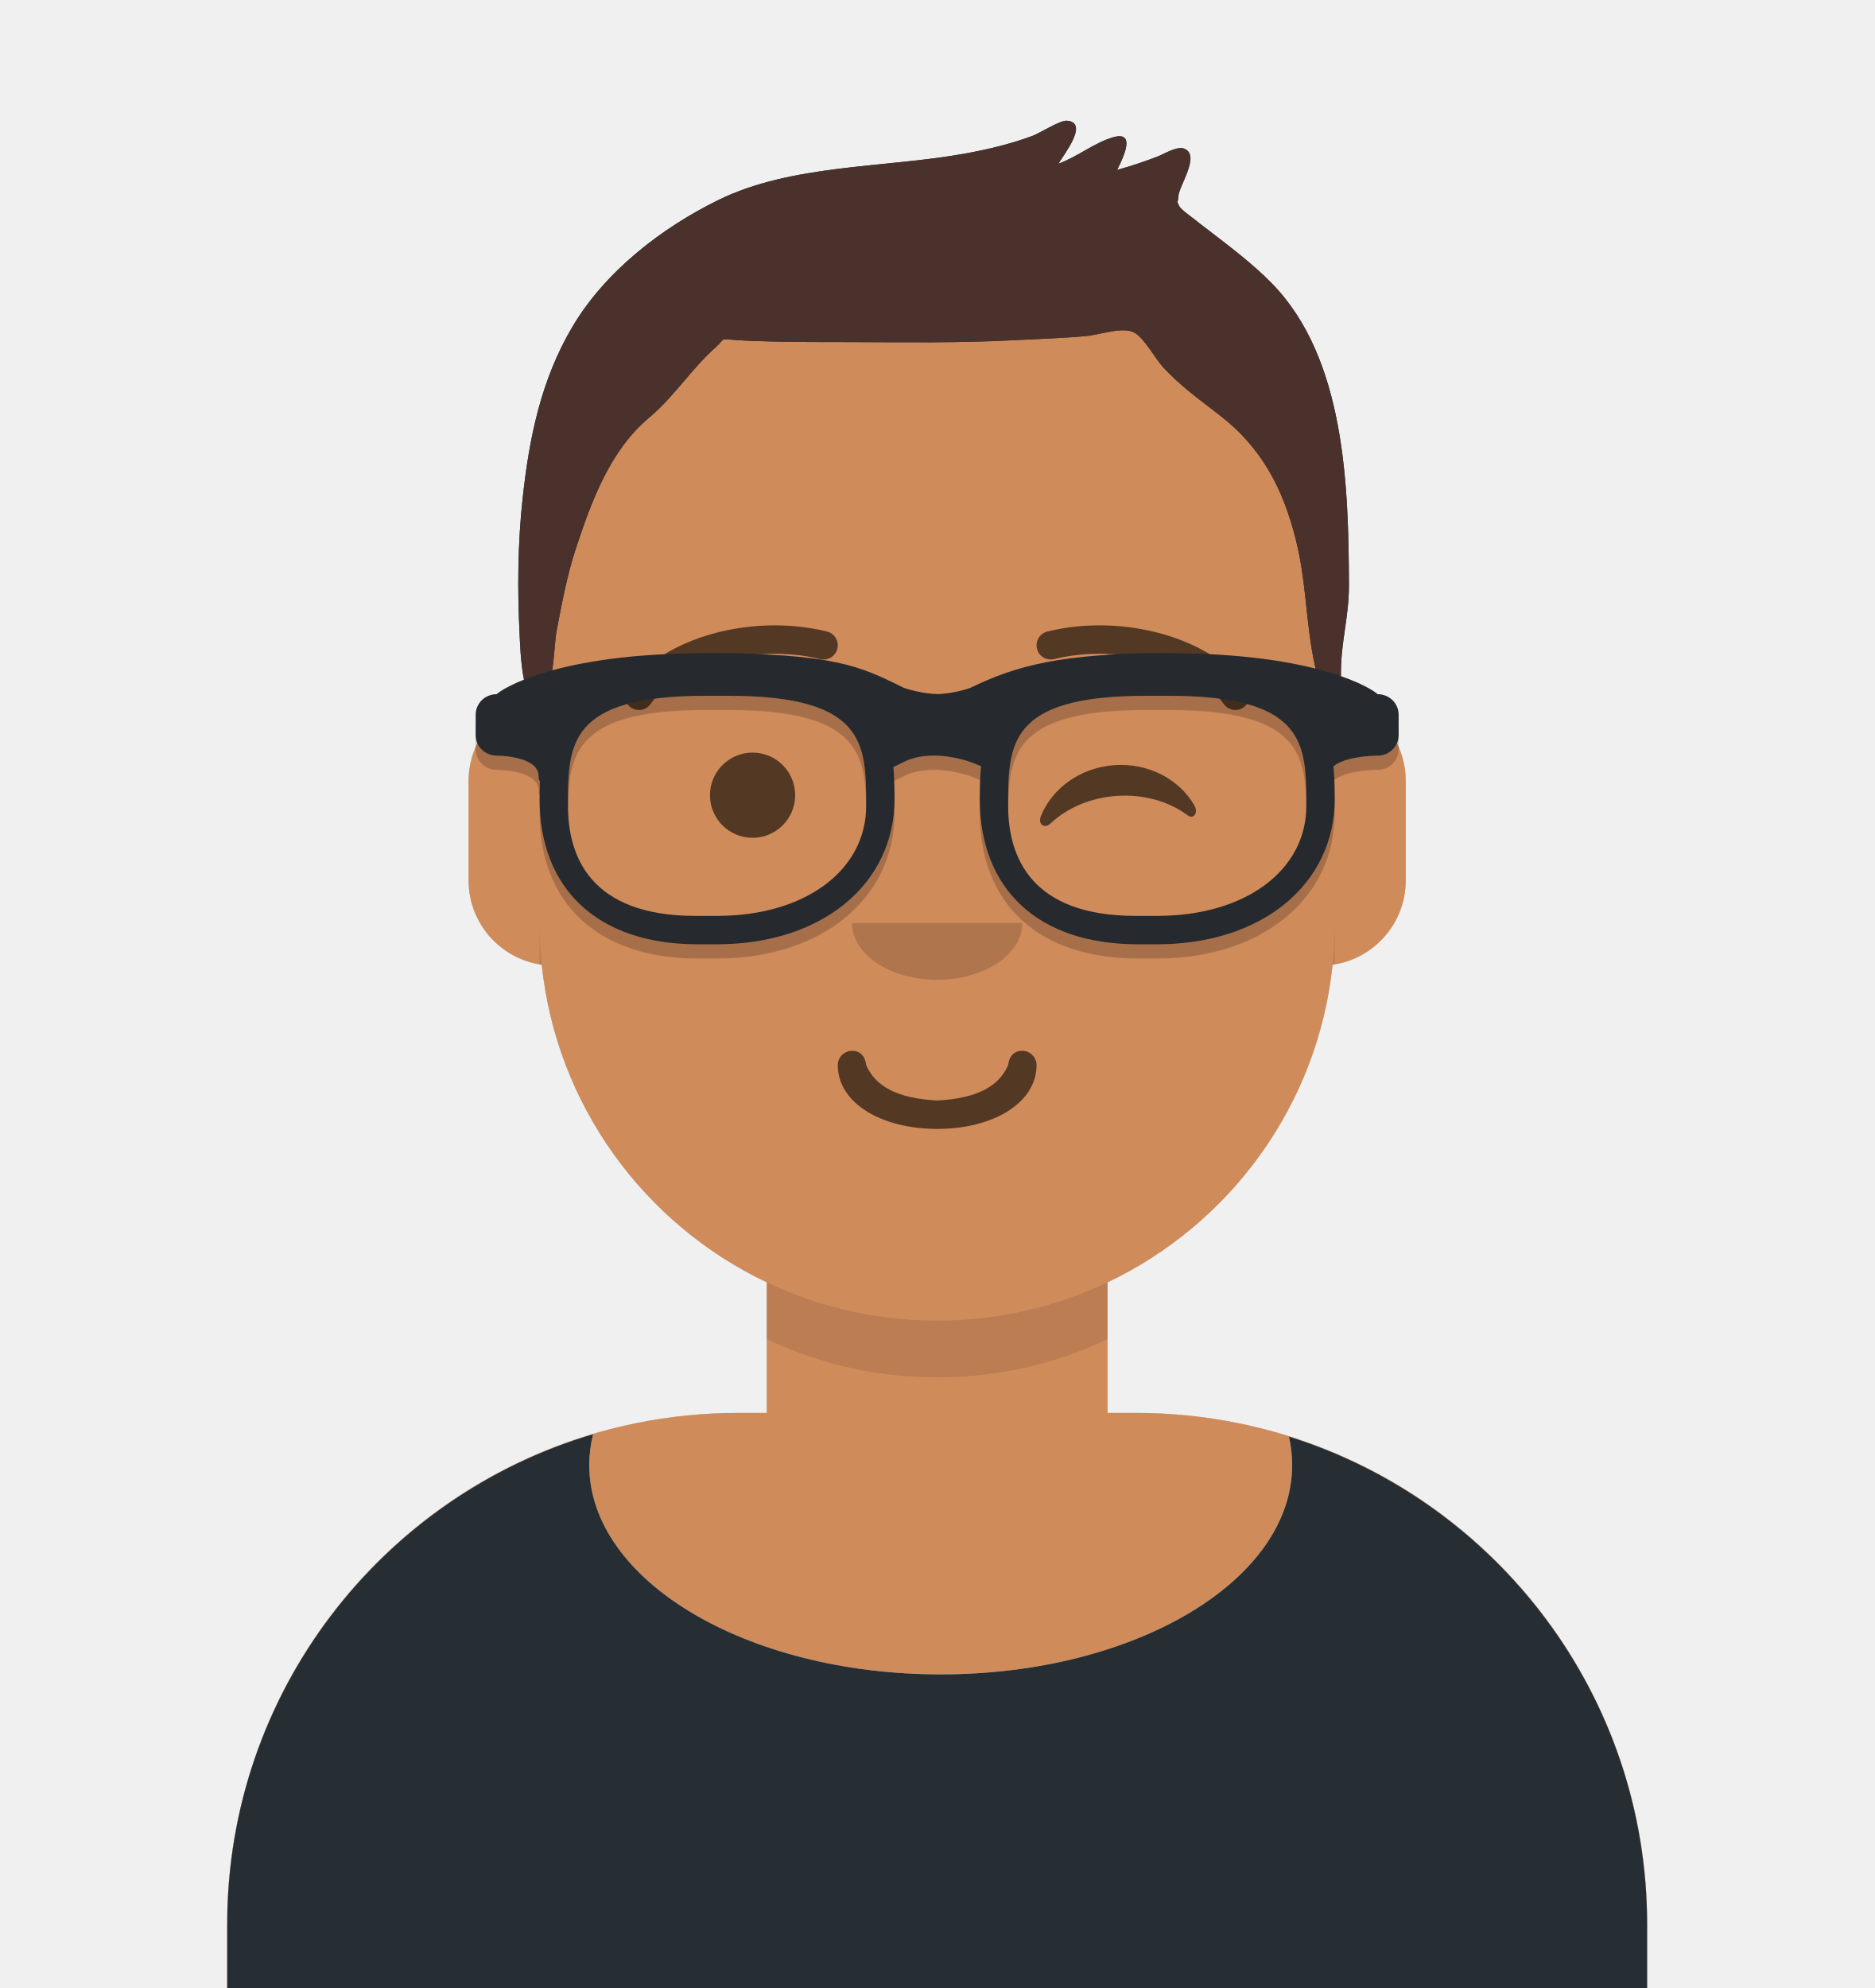
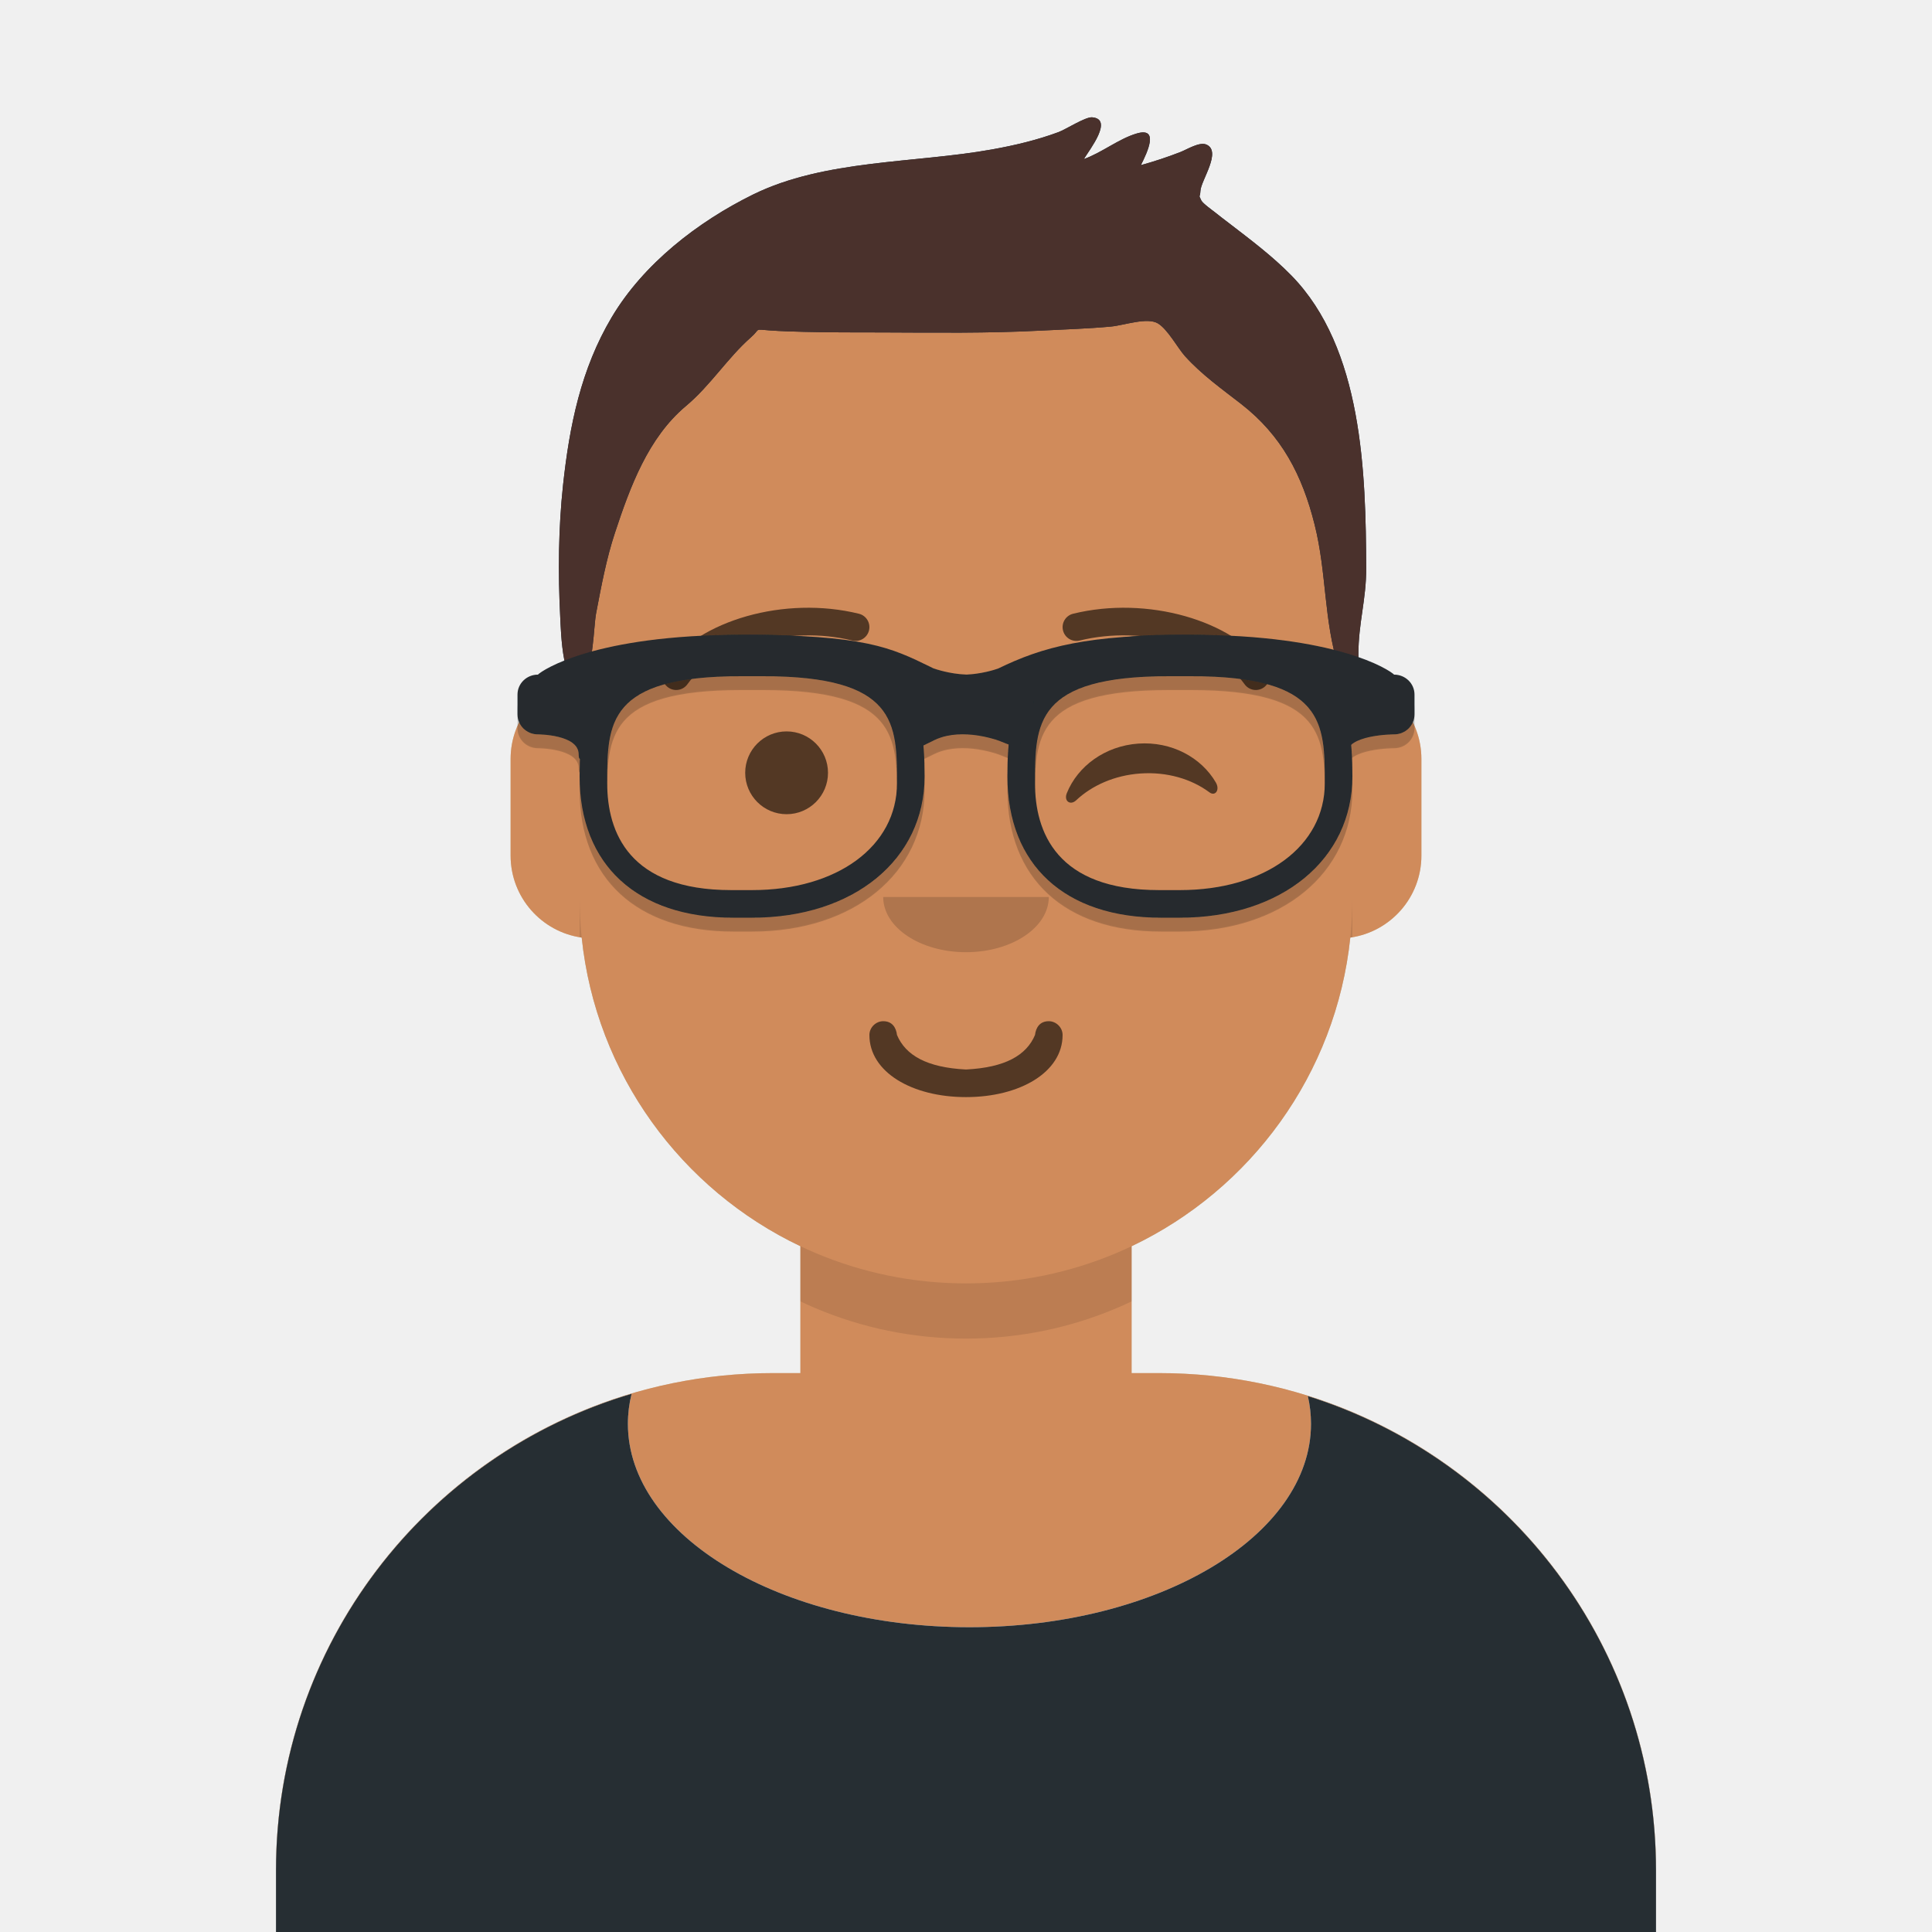
- <svg xmlns="http://www.w3.org/2000/svg" xmlns:xlink="http://www.w3.org/1999/xlink" width="264px" height="280px" viewBox="0 0 264 280" version="1.1">
+ <svg xmlns="http://www.w3.org/2000/svg" xmlns:xlink="http://www.w3.org/1999/xlink" width="150px" height="150px" viewBox="0 0 264 280" version="1.1">
  <defs>
    <circle id="react-path-1" cx="120" cy="120" r="120" />
    <path d="M12,160 C12,226.274 65.726,280 132,280 C198.274,280 252,226.274 252,160 L264,160 L264,-1.42108547e-14 L-3.19744231e-14,-1.42108547e-14 L-3.19744231e-14,160 L12,160 Z" id="react-path-2" />
    <path d="M124,144.611 L124,163 L128,163 L128,163 C167.765,163 200,195.235 200,235 L200,244 L0,244 L0,235 C-4.86974701e-15,195.235 32.235,163 72,163 L72,163 L76,163 L76,144.611 C58.763,136.422 46.372,119.687 44.305,99.881 C38.48,99.058 34,94.052 34,88 L34,74 C34,68.054 38.325,63.118 44,62.166 L44,56 L44,56 C44,25.072 69.072,5.68137151e-15 100,0 L100,0 L100,0 C130.928,-5.68137151e-15 156,25.072 156,56 L156,62.166 C161.675,63.118 166,68.054 166,74 L166,88 C166,94.052 161.52,99.058 155.695,99.881 C153.628,119.687 141.237,136.422 124,144.611 Z" id="react-path-3" />
  </defs>
  <g id="Avataaar" stroke="none" stroke-width="1" fill="none" fill-rule="evenodd">
    <g transform="translate(-825, -1100)" id="Avataaar/Circle">
      <g transform="translate(825, 1100)">
        <g id="Mask" />
        <g id="Avataaar" stroke-width="1" fill-rule="evenodd" mask="url(#react-mask-5)">
          <g id="Body" transform="translate(32, 36)">
            <mask id="react-mask-6" fill="white">
              <use xlink:href="#react-path-3" />
            </mask>
            <use fill="#D0C6AC" xlink:href="#react-path-3" />
            <g id="Skin/👶🏽-03-Brown" mask="url(#react-mask-6)" fill="#D08B5B">
              <g transform="translate(0, 0)" id="Color">
                <rect x="0" y="0" width="264" height="280" />
              </g>
            </g>
            <path d="M156,79 L156,102 C156,132.928 130.928,158 100,158 C69.072,158 44,132.928 44,102 L44,79 L44,94 C44,124.928 69.072,150 100,150 C130.928,150 156,124.928 156,94 L156,79 Z" id="Neck-Shadow" fill-opacity="0.1" fill="#000000" mask="url(#react-mask-6)" />
          </g>
          <g id="Clothing/Shirt-Scoop-Neck" transform="translate(0, 170)">
            <defs>
              <path d="M181.544,32.33 C210.784,41.488 232,68.792 232,101.052 L232,110 L32,110 L32,101.052 C32,68.397 53.739,40.82 83.534,32.002 C83.182,33.42 83,34.871 83,36.348 C83,52.629 105.162,65.828 132.5,65.828 C159.838,65.828 182,52.629 182,36.348 C182,34.985 181.845,33.644 181.544,32.33 Z" id="react-path-151" />
            </defs>
            <mask id="react-mask-152" fill="white">
              <use xlink:href="#react-path-151" />
            </mask>
            <use id="Clothes" fill="#E6E6E6" fill-rule="evenodd" xlink:href="#react-path-151" />
            <g id="Color/Palette/Gray-01" mask="url(#react-mask-152)" fill-rule="evenodd" fill="#262E33">
              <rect id="🖍Color" x="0" y="0" width="264" height="110" />
            </g>
          </g>
          <g id="Face" transform="translate(76, 82)" fill="#000000">
            <g id="Mouth/Twinkle" transform="translate(2, 52)" fill-opacity="0.6" fill-rule="nonzero" fill="#000000">
              <path d="M40,16 C40,21.372 46.158,25 54,25 C61.842,25 68,21.372 68,16 C68,14.895 67.05,14 66,14 C64.707,14 64.13,14.905 64,16 C62.758,18.938 59.683,20.716 54,21 C48.317,20.716 45.242,18.938 44,16 C43.87,14.905 43.293,14 42,14 C40.95,14 40,14.895 40,16 Z" id="Mouth" />
            </g>
            <g id="Nose/Default" transform="translate(28, 40)" fill-opacity="0.16">
              <path d="M16,8 C16,12.418 21.373,16 28,16 L28,16 C34.627,16 40,12.418 40,8" id="Nose" />
            </g>
            <g id="Eyes/Wink-😉" transform="translate(0, 8)" fill-opacity="0.6">
              <circle id="Eye" cx="30" cy="22" r="6" />
              <path d="M70.412,24.205 C72.259,20.406 76.417,17.758 81.25,17.758 C86.066,17.758 90.211,20.387 92.068,24.165 C92.619,25.287 91.834,26.205 91.043,25.525 C88.592,23.417 85.111,22.101 81.25,22.101 C77.509,22.101 74.126,23.336 71.69,25.329 C70.799,26.058 69.872,25.316 70.412,24.205 Z" id="Winky-Wink" transform="translate(81.25223, 21.75758) rotate(-4) translate(-81.25223, -21.75758) " />
            </g>
            <g id="Eyebrow/Outline/Default" fill-opacity="0.6">
              <g id="I-Browse" transform="translate(12, 6)">
                <path d="M3.63,11.159 C7.545,5.65 18.278,2.561 27.523,4.831 C28.596,5.095 29.679,4.439 29.942,3.366 C30.206,2.293 29.55,1.21 28.477,0.947 C17.74,-1.69 5.312,1.887 0.37,8.841 C-0.27,9.742 -0.059,10.99 0.841,11.63 C1.742,12.27 2.99,12.059 3.63,11.159 Z" id="Eyebrow" fill-rule="nonzero" />
                <path d="M61.63,11.159 C65.545,5.65 76.278,2.561 85.523,4.831 C86.596,5.095 87.679,4.439 87.942,3.366 C88.206,2.293 87.55,1.21 86.477,0.947 C75.74,-1.69 63.312,1.887 58.37,8.841 C57.73,9.742 57.941,10.99 58.841,11.63 C59.742,12.27 60.99,12.059 61.63,11.159 Z" id="Eyebrow" fill-rule="nonzero" transform="translate(73.00015, 6.039198) scale(-1, 1) translate(-73.00015, -6.039198) " />
              </g>
            </g>
          </g>
          <g id="Top" stroke-width="1" fill-rule="evenodd">
            <defs>
              <rect id="react-path-59" x="0" y="0" width="264" height="280" />
              <path d="M180.15,39.92 C177.39,37.1 174.186,34.707 171.069,32.307 C170.382,31.777 169.683,31.261 169.011,30.712 C168.858,30.587 167.292,29.466 167.105,29.053 C166.654,28.06 166.915,28.833 166.977,27.649 C167.056,26.151 170.111,21.919 167.831,20.949 C166.828,20.522 165.04,21.658 164.078,22.033 C162.196,22.767 160.292,23.393 158.347,23.933 C159.279,22.076 161.055,18.359 157.716,19.354 C155.114,20.129 152.69,22.122 150.076,23.059 C150.941,21.642 154.4,17.248 151.274,17.002 C150.302,16.926 147.471,18.75 146.424,19.14 C143.287,20.305 140.083,21.059 136.79,21.653 C125.592,23.671 112.497,23.095 102.137,28.193 C94.149,32.124 86.263,38.222 81.648,45.988 C77.201,53.473 75.538,61.664 74.607,70.241 C73.924,76.536 73.868,83.043 74.188,89.36 C74.292,91.43 74.525,100.971 77.532,98.081 C79.03,96.642 79.019,90.828 79.396,88.86 C80.147,84.945 80.87,81.013 82.122,77.223 C84.328,70.544 86.931,63.43 92.427,58.83 C95.954,55.878 98.431,51.889 101.806,48.911 C103.322,47.574 102.165,47.713 104.603,47.889 C106.241,48.006 107.885,48.051 109.526,48.094 C113.322,48.193 117.124,48.168 120.921,48.181 C128.568,48.209 136.179,48.317 143.819,47.916 C147.214,47.739 150.618,47.642 154.004,47.328 C155.895,47.153 159.251,45.941 160.808,46.867 C162.233,47.714 163.713,50.482 164.736,51.615 C167.154,54.294 170.036,56.339 172.862,58.535 C178.757,63.115 181.732,68.867 183.523,76.023 C185.306,83.153 184.806,89.768 187.013,96.785 C187.402,98.018 188.429,100.145 189.695,98.239 C189.93,97.885 189.87,95.939 189.87,94.819 C189.87,90.3 191.014,86.908 191,82.359 C190.944,68.527 190.496,50.491 180.15,39.92 Z" id="react-path-58" />
              <filter x="-0.8%" y="-2.0%" width="101.5%" height="108.0%" filterUnits="objectBoundingBox" id="react-filter-55">
                <feOffset dx="0" dy="2" in="SourceAlpha" result="shadowOffsetOuter1" />
                <feColorMatrix values="0 0 0 0 0   0 0 0 0 0   0 0 0 0 0  0 0 0 0.16 0" type="matrix" in="shadowOffsetOuter1" result="shadowMatrixOuter1" />
                <feMerge>
                  <feMergeNode in="shadowMatrixOuter1" />
                  <feMergeNode in="SourceGraphic" />
                </feMerge>
              </filter>
            </defs>
            <mask id="react-mask-57" fill="white">
              <use xlink:href="#react-path-59" />
            </mask>
            <g id="Mask" />
            <g id="Top/Short-Hair/Short-Flat" mask="url(#react-mask-57)">
              <g transform="translate(-1, 0)">
                <mask id="react-mask-56" fill="white">
                  <use xlink:href="#react-path-58" />
                </mask>
                <use id="Short-Hair" stroke="none" fill="#1F3140" fill-rule="evenodd" xlink:href="#react-path-58" />
                <g id="Skin/👶🏽-03-Brown" mask="url(#react-mask-56)" fill="#4A312C">
                  <g transform="translate(0, 0) " id="Color">
                    <rect x="0" y="0" width="264" height="280" />
                  </g>
                </g>
                <g id="Top/_Resources/Prescription-02" fill="none" transform="translate(62, 85)" stroke-width="1">
                  <defs>
                    <filter x="-0.8%" y="-2.4%" width="101.5%" height="109.8%" filterUnits="objectBoundingBox" id="react-filter-65">
                      <feOffset dx="0" dy="2" in="SourceAlpha" result="shadowOffsetOuter1" />
                      <feColorMatrix values="0 0 0 0 0   0 0 0 0 0   0 0 0 0 0  0 0 0 0.2 0" type="matrix" in="shadowOffsetOuter1" result="shadowMatrixOuter1" />
                      <feMerge>
                        <feMergeNode in="shadowMatrixOuter1" />
                        <feMergeNode in="SourceGraphic" />
                      </feMerge>
                    </filter>
                  </defs>
                  <g id="Wayfarers" filter="url(#react-filter-65)" transform="translate(6, 7)" fill="#252C2F">
                    <path d="M34,41 L31.242,41 C17.315,41 9,33.336 9,20.5 C9,10.127 10.817,0 32.53,0 L35.47,0 C57.183,0 59,10.127 59,20.5 C59,32.569 48.721,41 34,41 Z M32.385,6 C13,6 13,12.841 13,21.502 C13,28.572 16.116,37 30.971,37 L34,37 C46.365,37 55,30.627 55,21.502 C55,12.841 55,6 35.615,6 L32.385,6 Z" id="Left" fill-rule="nonzero" />
                    <path d="M96,41 L93.242,41 C79.315,41 71,33.336 71,20.5 C71,10.127 72.817,0 94.53,0 L97.47,0 C119.183,0 121,10.127 121,20.5 C121,32.569 110.721,41 96,41 Z M94.385,6 C75,6 75,12.841 75,21.502 C75,28.572 78.119,37 92.971,37 L96,37 C108.365,37 117,30.627 117,21.502 C117,12.841 117,6 97.615,6 L94.385,6 Z" id="Right" fill-rule="nonzero" />
                    <path d="M2.955,5.772 C3.646,5.096 11.21,0 32.5,0 C50.351,0 54.13,1.853 59.85,4.652 L60.269,4.859 C60.667,4.999 62.7,5.69 65.079,5.766 C67.246,5.673 69.1,5.085 69.642,4.897 C76.17,1.722 82.561,0 97.5,0 C118.79,0 126.354,5.096 127.045,5.772 C128.679,5.772 130,7.062 130,8.657 L130,11.543 C130,13.139 128.679,14.429 127.045,14.429 C127.045,14.429 120.144,14.429 120.144,17.315 C120.144,20.2 118.182,13.139 118.182,11.543 L118.182,8.732 C114.579,7.353 108.128,4.786 97.5,4.786 C85.658,4.786 79.761,6.886 74.702,8.971 L74.759,9.108 L74.756,11.094 L72.539,16.444 L69.8,15.361 C69.556,15.264 69.028,15.09 68.296,14.91 C66.256,14.407 64.159,14.254 62.304,14.634 C61.624,14.774 60.992,14.984 60.413,15.267 L57.77,16.558 L55.127,11.396 L55.244,9.102 L55.325,8.907 C50.962,6.874 46.939,4.786 32.5,4.786 C21.872,4.786 15.422,7.352 11.818,8.731 L11.818,11.543 C11.818,13.139 8.864,20.2 8.864,17.315 C8.864,14.429 2.955,14.429 2.955,14.429 C1.324,14.429 0,13.139 0,11.543 L0,8.657 C0,7.062 1.324,5.772 2.955,5.772 Z" id="Stuff" fill-rule="nonzero" />
                  </g>
                </g>
              </g>
            </g>
          </g>
        </g>
      </g>
    </g>
  </g>
</svg>
